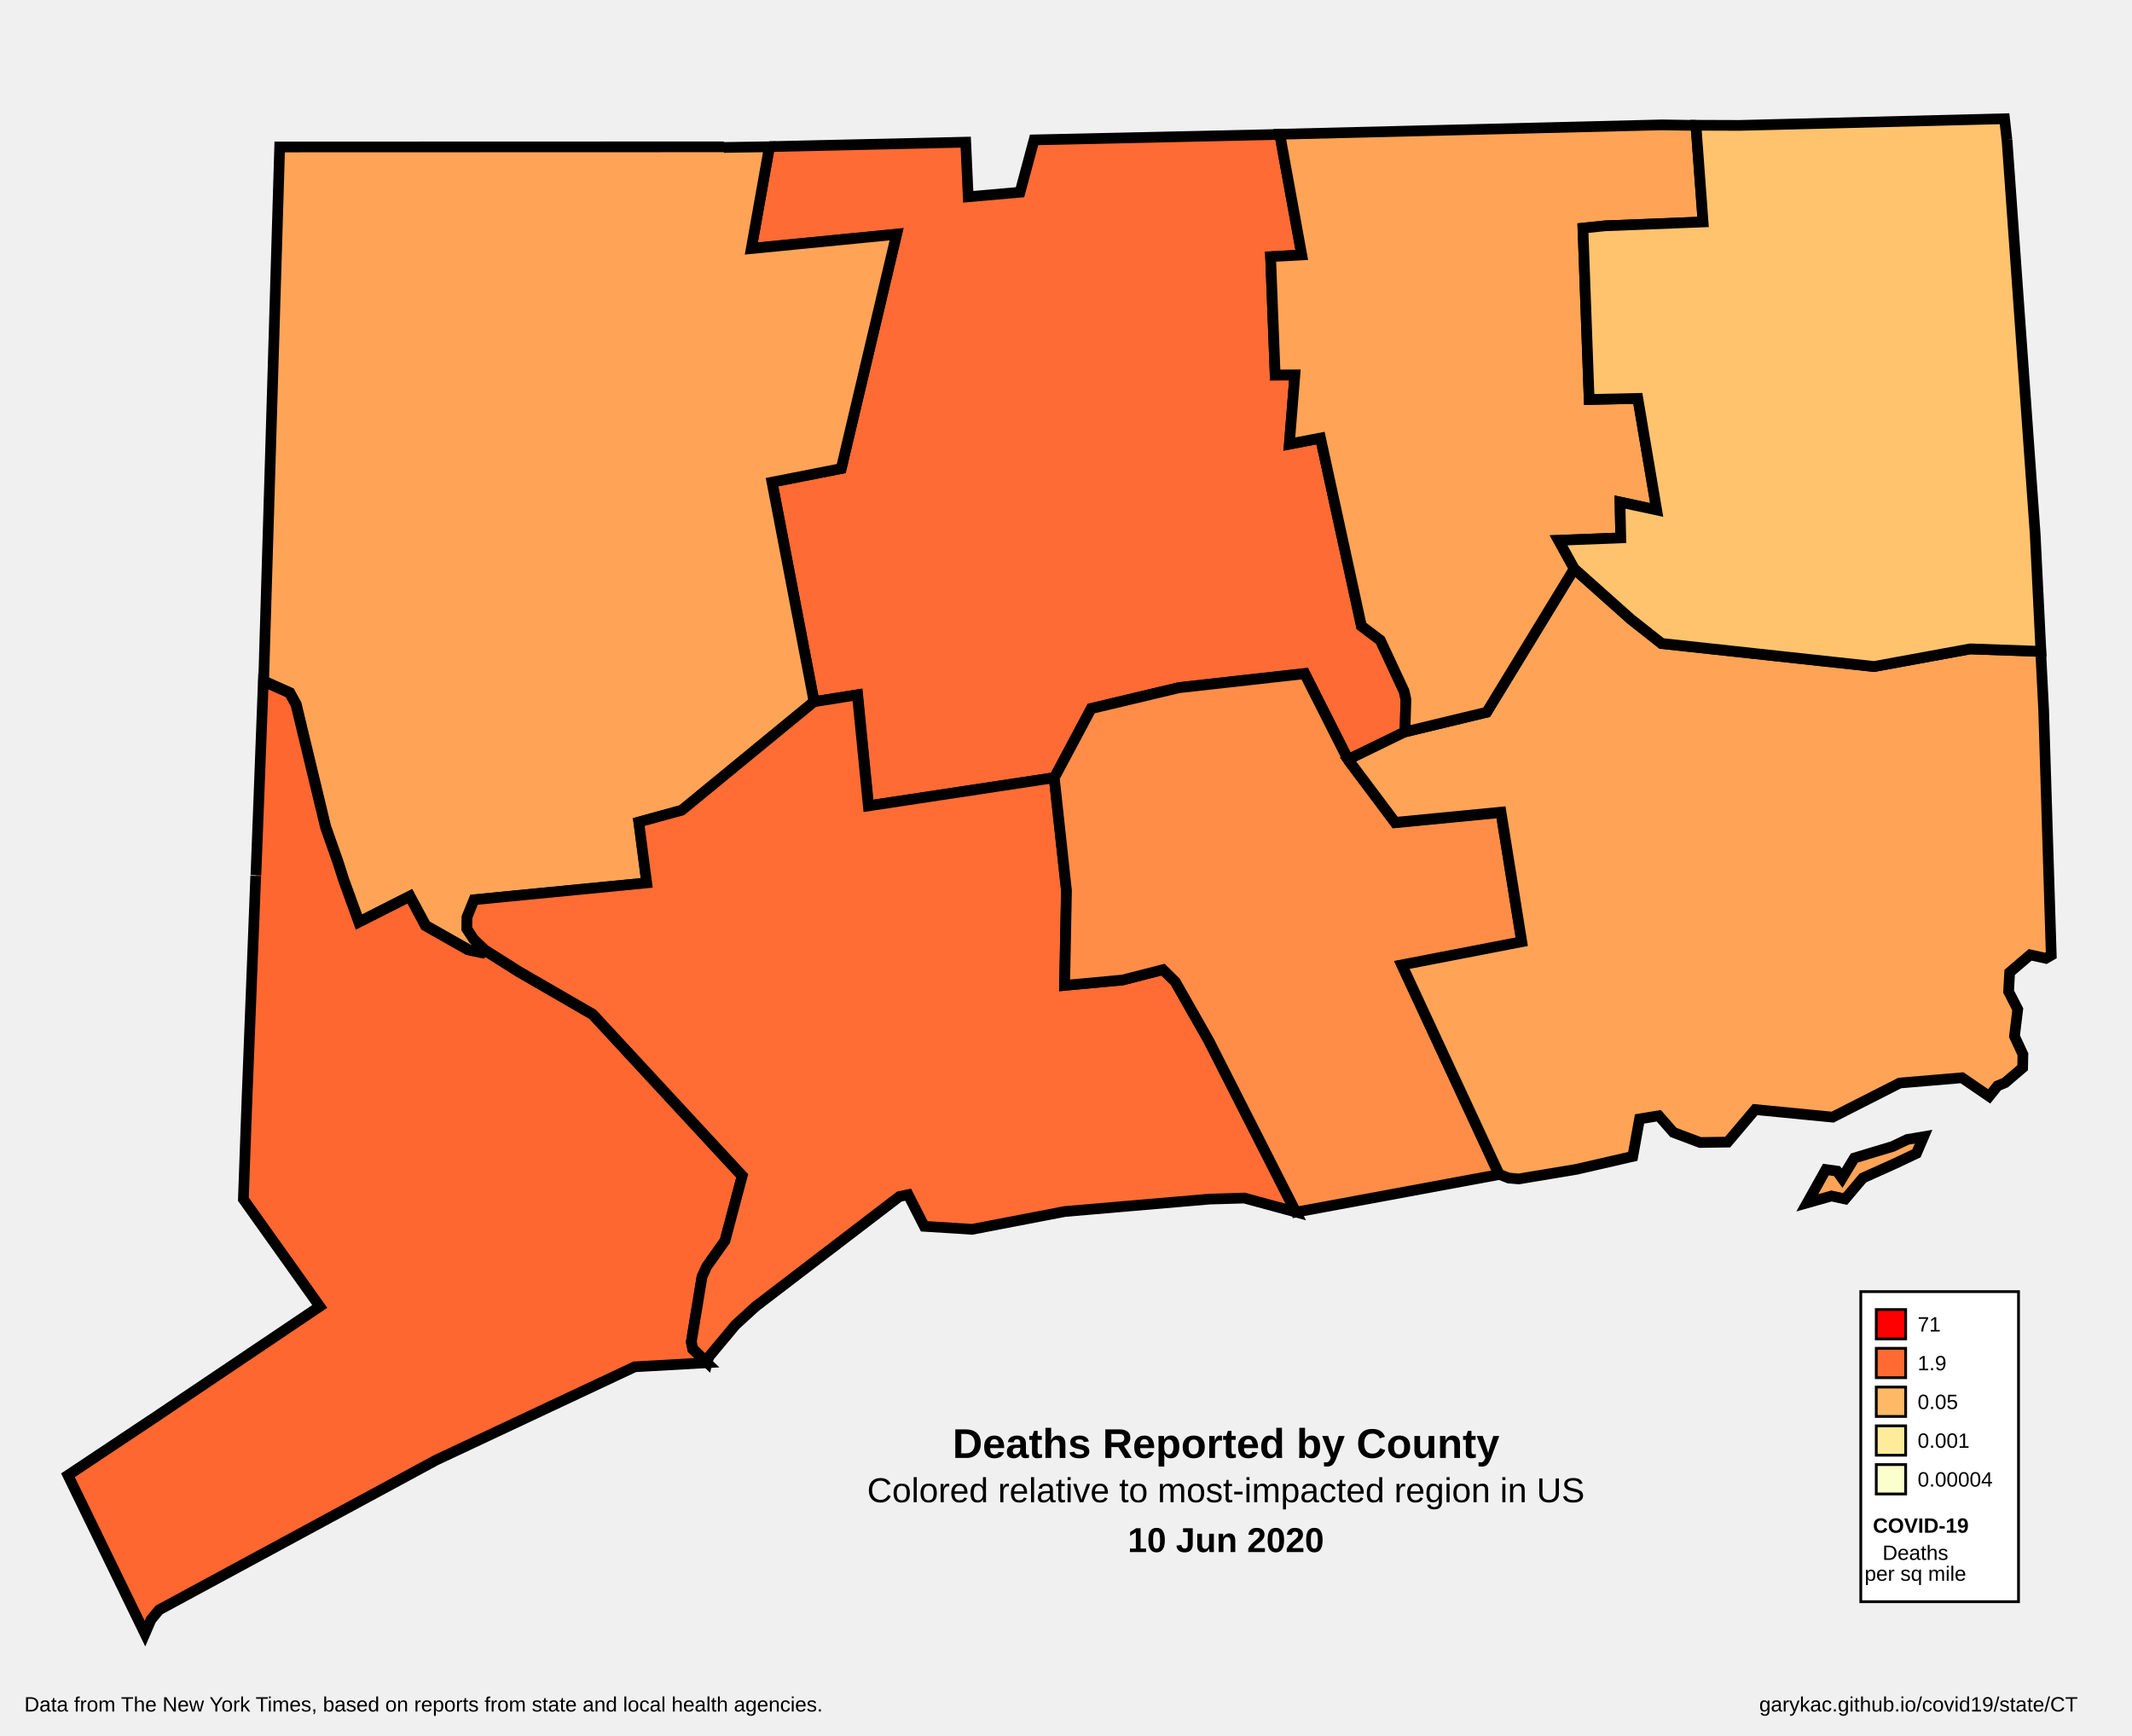
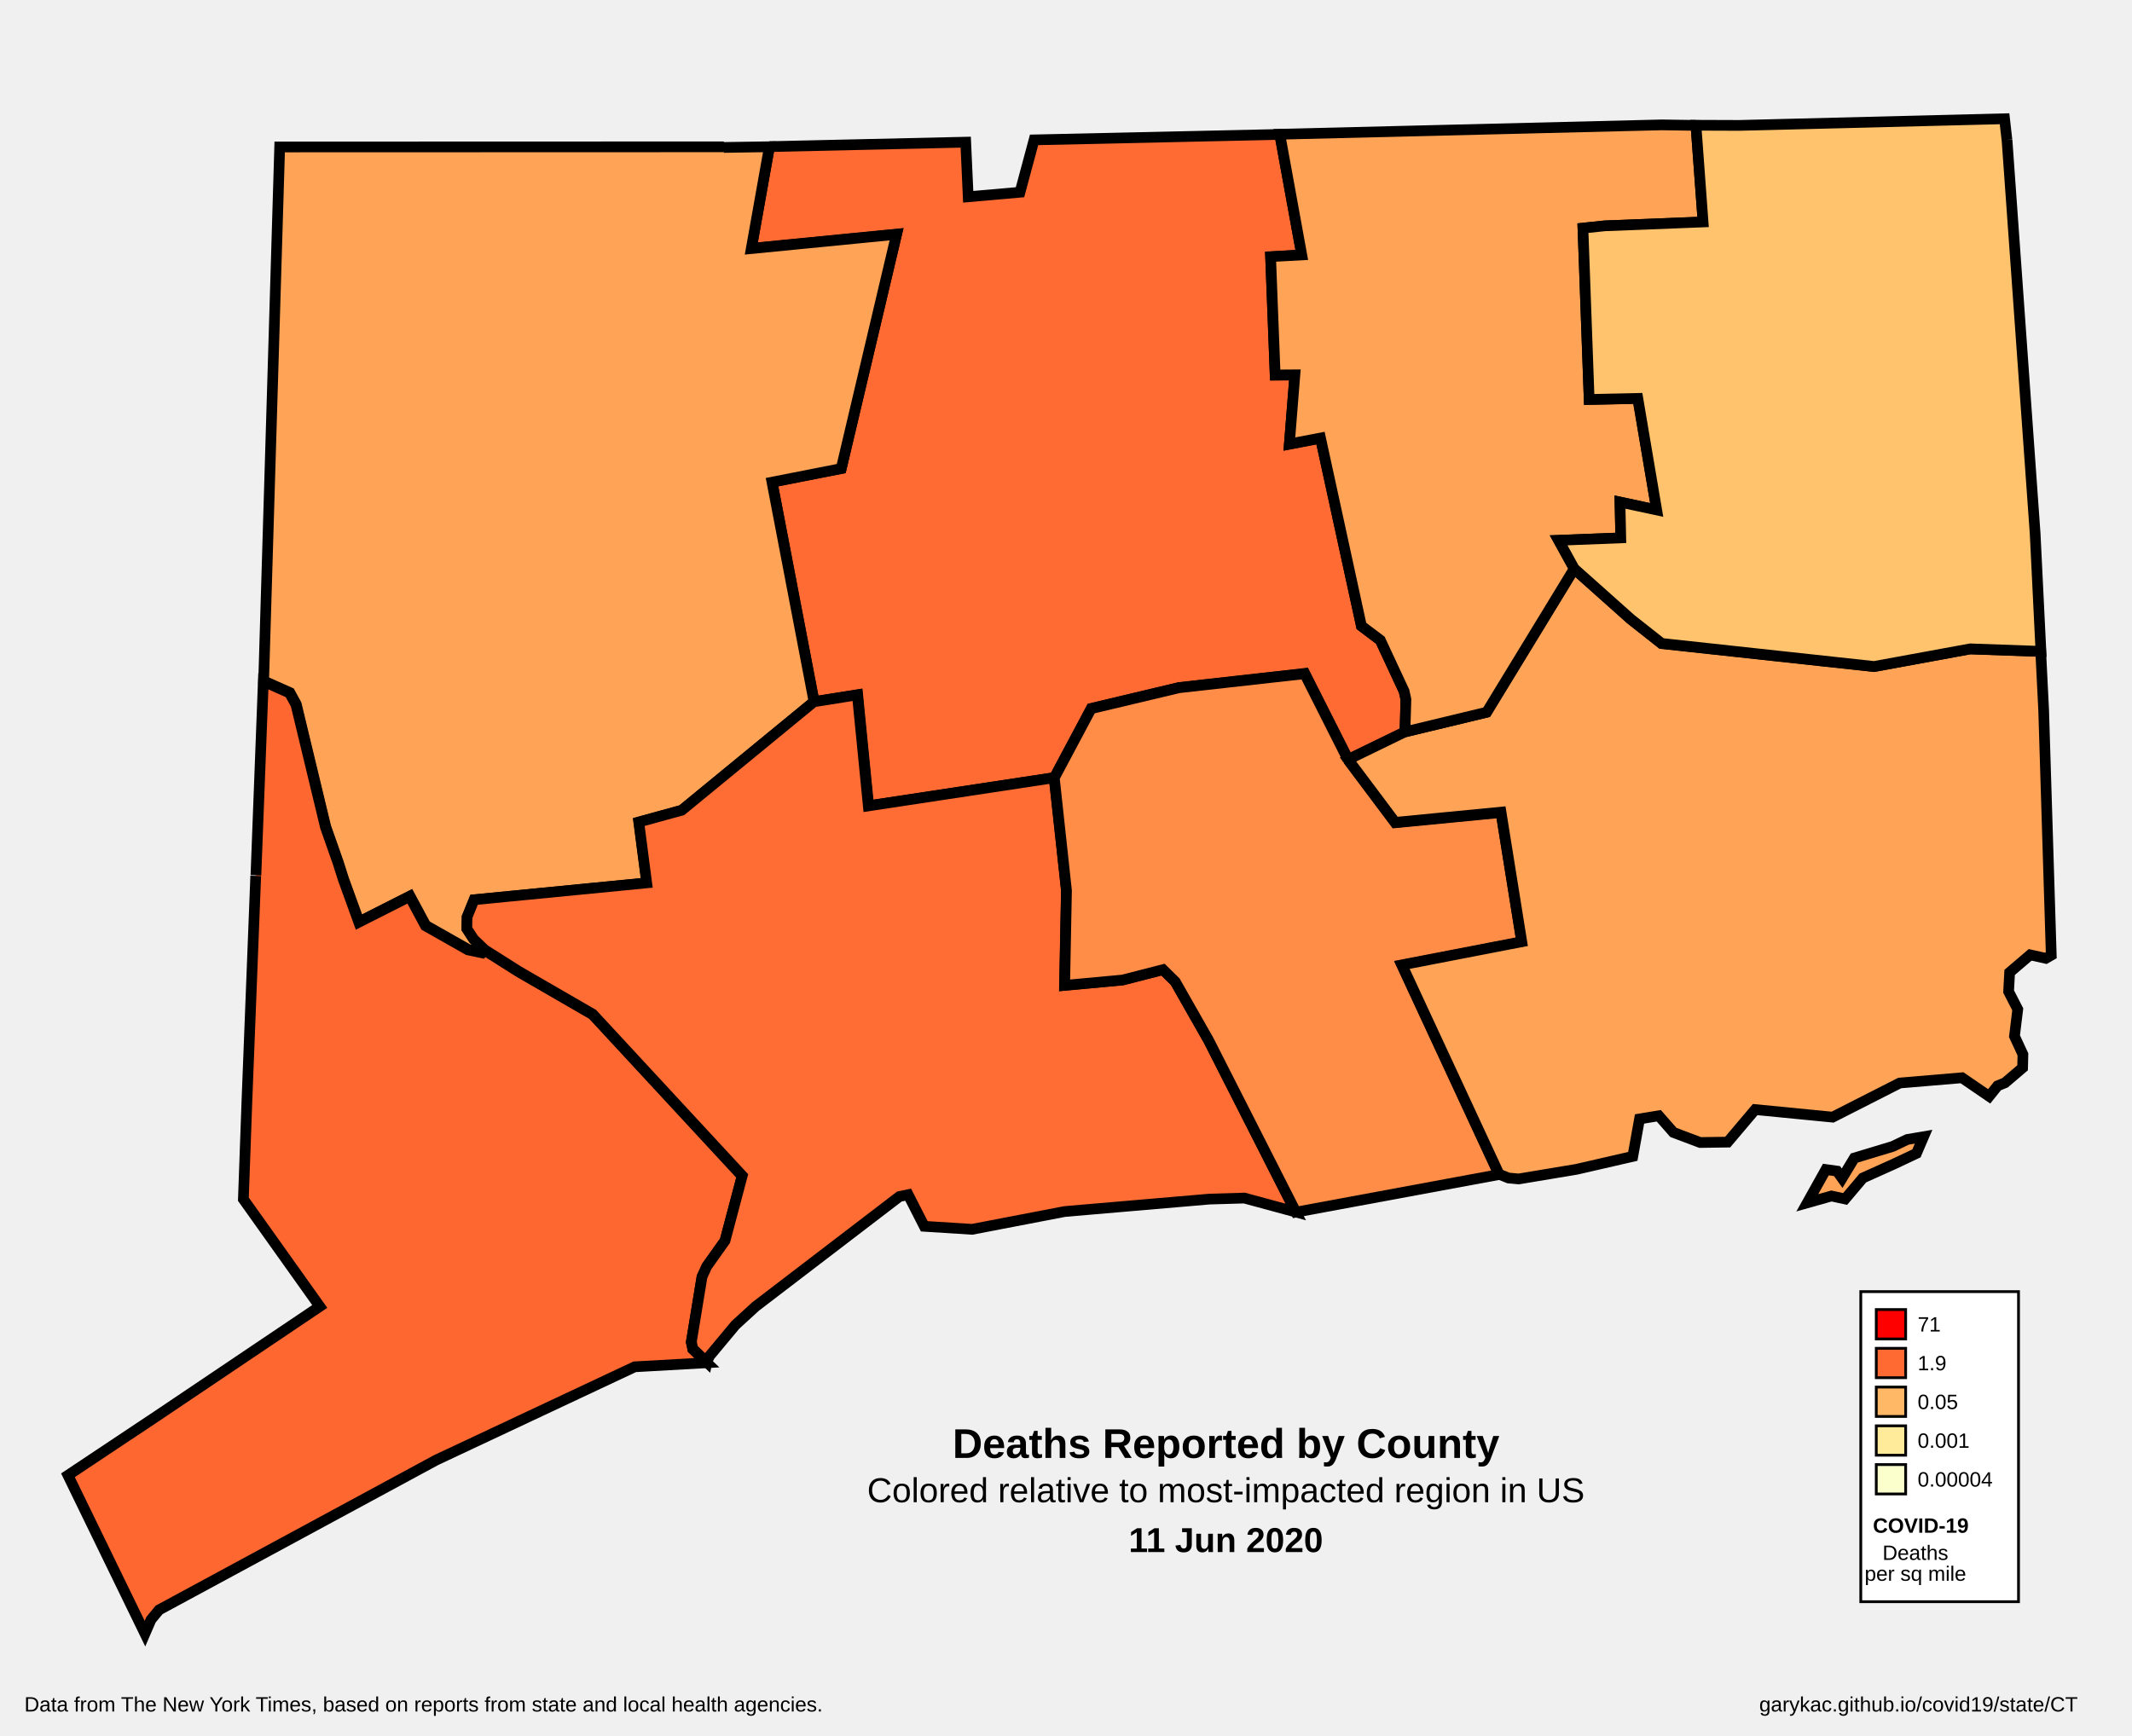
<svg xmlns="http://www.w3.org/2000/svg" width="770" height="627.07" version="1.0" id="svg2">
  <defs id="defs9439" />
  <style id="style6">
  #counties {fill:#d0d0d0;stroke:#000;stroke-width:.178;} 
  #borders {fill:none;stroke:#221e1f;stroke-width:.891;} 
  #separator {fill:none;stroke:#a9a9a9;stroke-width:2.318;}
  #legend-1 {fill:#ff0000;}
  #legend-2 {fill:#ff6a32;}
  #legend-3 {fill:#ffb866;}
  #legend-4 {fill:#ffeb99;}
  #legend-5 {fill:#faffcc;}
  #c09001 {fill:#ff6731;}
-   #c09003 {fill:#ff6b34;}
+   #c09003 {fill:#ff6b33;}
  #c09005 {fill:#ffa457;}
-   #c09007 {fill:#ff8d47;}
-   #c09009 {fill:#ff6d34;}
+   #c09007 {fill:#ff8c47;}
+   #c09009 {fill:#ff6c34;}
  #c09011 {fill:#ffa457;}
  #c09013 {fill:#ffa456;}
  #c09015 {fill:#ffc36e;}
 </style>
  <g id="layer1" style="display:inline" transform="translate(0,8.0273438e-6)">
    <g id="g10509" transform="translate(-204.7704,67.74357)">
      <rect y="398.82" x="876.817" height="112.008" width="56.966" id="rect10421" style="fill:#ffffff;fill-opacity:1;stroke:#000000;stroke-width:1;stroke-linecap:round;stroke-linejoin:miter;stroke-miterlimit:4;stroke-dasharray:none;stroke-dashoffset:0;stroke-opacity:1" />
      <rect y="405.301" x="882.409" height="10.615" width="10.615" id="legend-1" style="stroke:#000000;stroke-width:1" />
      <rect style="stroke:#000000;stroke-width:1" id="legend-2" width="10.615" height="10.615" x="882.409" y="419.301" />
      <rect y="433.301" x="882.409" height="10.615" width="10.615" id="legend-3" style="stroke:#000000;stroke-width:1" />
      <rect style="stroke:#000000;stroke-width:1" id="legend-4" width="10.615" height="10.615" x="882.409" y="447.301" />
      <rect y="461.301" x="882.409" height="10.615" width="10.615" id="legend-5" style="stroke:#000000;stroke-width:1" />
      <text id="text10456" y="413.239" x="897.338" style="font-style:normal;font-weight:normal;font-size:7.5px;line-height:125%;font-family:sans-serif;letter-spacing:0px;word-spacing:0px;fill:#000000;fill-opacity:1;stroke:none;stroke-width:1px;stroke-linecap:butt;stroke-linejoin:miter;stroke-opacity:1" xml:space="preserve">
        <tspan style="font-style:normal;font-variant:normal;font-weight:normal;font-stretch:normal;font-family:Arial;-inkscape-font-specification:Arial" y="413.239" x="897.338" id="tspan10458">71</tspan>
      </text>
      <text xml:space="preserve" style="font-style:normal;font-weight:normal;font-size:7.5px;line-height:125%;font-family:sans-serif;letter-spacing:0px;word-spacing:0px;fill:#000000;fill-opacity:1;stroke:none;stroke-width:1px;stroke-linecap:butt;stroke-linejoin:miter;stroke-opacity:1" x="897.338" y="427.239" id="text10460">
        <tspan id="tspan10462" x="897.338" y="427.239" style="font-style:normal;font-variant:normal;font-weight:normal;font-stretch:normal;font-family:Arial;-inkscape-font-specification:Arial">1.9</tspan>
      </text>
      <text id="text10464" y="441.239" x="897.338" style="font-style:normal;font-weight:normal;font-size:7.5px;line-height:125%;font-family:sans-serif;letter-spacing:0px;word-spacing:0px;fill:#000000;fill-opacity:1;stroke:none;stroke-width:1px;stroke-linecap:butt;stroke-linejoin:miter;stroke-opacity:1" xml:space="preserve">
        <tspan style="font-style:normal;font-variant:normal;font-weight:normal;font-stretch:normal;font-family:Arial;-inkscape-font-specification:Arial" y="441.239" x="897.338" id="tspan10466">0.05</tspan>
      </text>
      <text xml:space="preserve" style="font-style:normal;font-weight:normal;font-size:7.5px;line-height:125%;font-family:sans-serif;letter-spacing:0px;word-spacing:0px;fill:#000000;fill-opacity:1;stroke:none;stroke-width:1px;stroke-linecap:butt;stroke-linejoin:miter;stroke-opacity:1" x="897.338" y="455.239" id="text10468">
        <tspan id="tspan10470" x="897.338" y="455.239" style="font-style:normal;font-variant:normal;font-weight:normal;font-stretch:normal;font-family:Arial;-inkscape-font-specification:Arial">0.001</tspan>
      </text>
      <text id="text10472" y="469.239" x="897.338" style="font-style:normal;font-weight:normal;font-size:7.5px;line-height:125%;font-family:sans-serif;letter-spacing:0px;word-spacing:0px;fill:#000000;fill-opacity:1;stroke:none;stroke-width:1px;stroke-linecap:butt;stroke-linejoin:miter;stroke-opacity:1" xml:space="preserve">
        <tspan style="font-style:normal;font-variant:normal;font-weight:normal;font-stretch:normal;font-family:Arial;-inkscape-font-specification:Arial" y="469.239" x="897.338" id="tspan10474">0.00004</tspan>
      </text>
      <g transform="translate(0,-2.192453)" id="g10492">
        <text xml:space="preserve" style="font-style:normal;font-weight:normal;font-size:7.5px;line-height:125%;font-family:sans-serif;text-align:center;letter-spacing:0px;word-spacing:0px;text-anchor:middle;fill:#000000;fill-opacity:1;stroke:none;stroke-width:1px;stroke-linecap:butt;stroke-linejoin:miter;stroke-opacity:1" x="905.319" y="497.919" id="text10480">
          <tspan id="tspan10482" x="905.319" y="497.919" style="font-style:normal;font-variant:normal;font-weight:normal;font-stretch:normal;font-family:Arial;-inkscape-font-specification:Arial;text-align:center;text-anchor:middle">Deaths</tspan>
        </text>
        <text id="text10484" y="505.458" x="905.319" style="font-style:normal;font-weight:normal;font-size:7.5px;line-height:125%;font-family:sans-serif;text-align:center;letter-spacing:0px;word-spacing:0px;text-anchor:middle;fill:#000000;fill-opacity:1;stroke:none;stroke-width:1px;stroke-linecap:butt;stroke-linejoin:miter;stroke-opacity:1" xml:space="preserve">
          <tspan style="font-style:normal;font-variant:normal;font-weight:normal;font-stretch:normal;font-family:Arial;-inkscape-font-specification:Arial;text-align:center;text-anchor:middle" y="505.458" x="905.319" id="tspan10486">per sq mile</tspan>
        </text>
      </g>
      <text id="text10488" y="485.919" x="905.319" style="font-style:normal;font-weight:normal;font-size:7.5px;line-height:125%;font-family:sans-serif;text-align:center;letter-spacing:0px;word-spacing:0px;text-anchor:middle;fill:#000000;fill-opacity:1;stroke:none;stroke-width:1px;stroke-linecap:butt;stroke-linejoin:miter;stroke-opacity:1" xml:space="preserve">
        <tspan style="font-style:normal;font-variant:normal;font-weight:bold;font-stretch:normal;font-family:Arial;-inkscape-font-specification:'Arial Bold';text-align:center;text-anchor:middle" y="485.919" x="905.319" id="tspan10490">COVID-19</tspan>
      </text>
    </g>
    <text xml:space="preserve" style="font-style:normal;font-weight:normal;font-size:7.5px;line-height:125%;font-family:sans-serif;text-align:center;letter-spacing:0px;word-spacing:0px;text-anchor:middle;fill:#000000;fill-opacity:1;stroke:none;stroke-width:1px;stroke-linecap:butt;stroke-linejoin:miter;stroke-opacity:1" x="157.849" y="618.237" id="text10498">
      <tspan id="tspan10500" x="157.849" y="618.237" style="font-style:normal;font-variant:normal;font-weight:normal;font-stretch:normal;font-family:Arial;-inkscape-font-specification:Arial;text-align:center;text-anchor:middle">Data from The New York Times, based on reports from state and local health agencies.</tspan>
    </text>
    <g id="g10510" transform="translate(-212,-32)">
      <text xml:space="preserve" style="font-style:normal;font-weight:normal;font-size:7.5px;line-height:125%;font-family:sans-serif;text-align:center;letter-spacing:0px;word-spacing:0px;text-anchor:middle;fill:#000000;fill-opacity:1;stroke:none;stroke-width:1px;stroke-linecap:butt;stroke-linejoin:miter;stroke-opacity:1" x="661.613" y="558.64" id="text10502">
        <tspan id="tspan10504" x="661.613" y="558.64" style="font-style:normal;font-variant:normal;font-weight:bold;font-stretch:normal;font-size:15px;font-family:Arial;-inkscape-font-specification:'Arial Bold';text-align:center;text-anchor:middle">Deaths Reported by County</tspan>
      </text>
      <text id="text10506" y="574.64" x="661.57" style="font-style:normal;font-weight:normal;font-size:7.5px;line-height:125%;font-family:sans-serif;text-align:center;letter-spacing:0px;word-spacing:0px;text-anchor:middle;fill:#000000;fill-opacity:1;stroke:none;stroke-width:1px;stroke-linecap:butt;stroke-linejoin:miter;stroke-opacity:1" xml:space="preserve">
        <tspan style="font-style:normal;font-variant:normal;font-weight:normal;font-stretch:normal;font-size:12.5px;font-family:Arial;-inkscape-font-specification:Arial;text-align:center;text-anchor:middle" y="574.64" x="661.57" id="tspan10508">Colored relative to most-impacted region in US</tspan>
      </text>
      <text xml:space="preserve" style="font-style:normal;font-weight:normal;font-size:7.5px;line-height:125%;font-family:sans-serif;text-align:center;letter-spacing:0px;word-spacing:0px;text-anchor:middle;fill:#000000;fill-opacity:1;stroke:none;stroke-width:1px;stroke-linecap:butt;stroke-linejoin:miter;stroke-opacity:1" x="661.57" y="592.64" id="text10536">
-         <tspan id="tspan10538" x="661.57" y="592.64" style="font-style:normal;font-variant:normal;font-weight:bold;font-stretch:normal;font-size:12.5px;font-family:Arial;-inkscape-font-specification:'Arial Bold';text-align:center;text-anchor:middle">10 Jun 2020</tspan>
+         <tspan id="tspan10538" x="661.57" y="592.64" style="font-style:normal;font-variant:normal;font-weight:bold;font-stretch:normal;font-size:12.5px;font-family:Arial;-inkscape-font-specification:'Arial Bold';text-align:center;text-anchor:middle">11 Jun 2020</tspan>
      </text>
    </g>
    <text id="text10516" y="618.237" x="760.184" style="font-style:normal;font-weight:normal;font-size:7.5px;line-height:125%;font-family:sans-serif;text-align:end;letter-spacing:0px;word-spacing:0px;text-anchor:end;fill:#000000;fill-opacity:1;stroke:none;stroke-width:1px;stroke-linecap:butt;stroke-linejoin:miter;stroke-opacity:1" xml:space="preserve">
      <tspan style="font-style:normal;font-variant:normal;font-weight:normal;font-stretch:normal;font-family:Arial;-inkscape-font-specification:Arial;text-align:end;text-anchor:end" y="618.237" x="760.184" id="tspan10518">garykac.github.io/covid19/state/CT</tspan>
    </text>
  </g>
  <g id="layer2" style="display:inline;fill:#fff;stroke:#000;stroke-width:.178;" transform="translate(0,8.0273438e-6)">
    <g id="g25715" transform="matrix(21.25311,4.488403,-4.488403,21.25311,-18299.513,-7683.981)">
      <path id="c09003" d="m 910.38,171.777 3.178,-0.747 0.228,0.88 0.827,-0.252 0.049,-0.9 3.979,-0.933 0.772,1.888 -0.501,0.135 0.481,1.91 0.32,-0.07 0.148,1.144 0.486,-0.204 1.311,2.916 0.357,0.167 0.563,0.75 0.057,0.127 0.096,0.531 -0.827,0.643 -1.004,-1.253 -1.995,0.66 -1.357,0.642 -0.362,1.253 -2.927,1.097 -0.56,-1.769 -0.684,0.262 -1.439,-3.43 1.079,-0.459 0.095,-4.002 -2.314,0.731 -0.055,-1.719" style="stroke:#000" />
      <path id="c09005" d="m 909.64,171.947 0.74,-0.168 0.055,1.719 2.314,-0.731 -0.095,4.002 -1.079,0.459 1.439,3.43 -1.776,2.218 -0.659,0.34 0.338,0.963 -2.75,0.867 -0.055,0.306 0.037,0.191 0.146,0.146 0.218,0.136 -0.032,0.05 -0.241,0 -0.775,-0.246 -0.357,-0.423 -0.739,0.594 -0.397,-0.639 -0.15,-0.264 -0.323,-0.531 -0.9,-1.89 -0.144,-0.168 -0.467,-0.1 -1.574,-8.743 7.224,-1.528" style="stroke:#000" />
      <path id="c09001" d="m 904.53,185.397 -0.546,-3.182 0.467,0.1 0.144,0.168 0.9,1.89 0.323,0.531 0.15,0.264 0.397,0.639 0.739,-0.594 0.357,0.423 0.775,0.246 0.241,0 0.032,-0.05 0.626,0.233 1.351,0.442 2.988,2.115 -0.057,1.116 -0.209,0.481 -0.041,0.186 0.05,1.094 0.048,0.109 0.275,0.171 -1.159,0.314 -2.91,2.2 -3.992,3.389 -0.098,0.188 -0.05,0.247 -1.797,-2.312 1.252,-1.278 2.264,-2.334 -1.611,-1.483 -0.282,-1.623 -0.628,-3.68" style="stroke:#000" />
      <path id="c09009" d="m 917.18,181.067 0.587,1.792 0.295,1.549 0.926,-0.287 0.62,-0.307 0.241,0.154 0.747,0.843 2.007,2.492 -0.884,-0.05 -0.562,0.136 -2.314,0.7 -1.446,0.608 -0.788,0.115 -0.371,-0.459 -0.136,0.06 -1.961,2.283 -0.266,0.371 -0.314,0.594 -0.021,0.09 0,0.02 -0.275,-0.171 -0.048,-0.109 -0.05,-1.094 0.041,-0.186 0.209,-0.481 0.057,-1.116 -2.988,-2.115 -1.351,-0.442 -0.626,-0.233 -0.218,-0.136 -0.146,-0.146 -0.037,-0.191 0.055,-0.306 2.75,-0.867 -0.338,-0.963 0.659,-0.34 1.776,-2.218 0.684,-0.262 0.56,1.769 2.927,-1.097" style="stroke:#000" />
      <path id="c09007" d="m 921.9,179.767 0.983,0.861 1.686,-0.53 0.783,2.037 -1.87,0.789 2.299,3.071 -3.175,1.31 -2.007,-2.492 -0.747,-0.843 -0.241,-0.154 -0.62,0.307 -0.926,0.287 -0.296,-1.549 -0.586,-1.792 0.362,-1.253 1.357,-0.642 1.995,-0.66 1.004,1.253" style="stroke:#000" />
      <path id="c09011" d="m 933.05,176.587 0.961,3.942 -0.078,0.07 -0.266,-0.003 -0.274,0.356 0.049,0.315 0.21,0.258 0.039,0.448 0.2,0.268 0.041,0.218 -0.234,0.304 -0.111,0.076 -0.101,0.2 -0.506,-0.209 -0.994,0.299 -0.629,0.507 -0.346,0.279 -1.286,0.143 -0.336,0.624 -0.446,0.101 -0.47,-0.072 -0.295,-0.221 -0.302,0.118 0.019,0.632 -0.871,0.404 -0.907,0.355 -0.169,0.02 -0.168,-0.03 -2.299,-3.071 1.87,-0.789 -0.783,-2.037 -1.686,0.53 -0.983,-0.861 0.827,-0.643 1.262,-0.601 0.931,-2.636 1.093,0.626 0.587,0.291 3.535,-0.355 1.503,-0.617 1.159,-0.202 0.255,0.965 m -2.158,8.807 0.188,-0.605 0.187,-0.013 0.107,0.098 0.129,-0.37 0.584,-0.32 0.214,-0.164 0.256,-0.101 -0.059,0.296 -0.328,0.249 -0.459,0.335 -0.217,0.403 -0.232,-0.002 z" style="stroke:#000" />
      <path id="c09013" d="m 925.38,168.247 0.448,1.549 -1.587,0.401 -0.346,0.112 0.69,2.766 0.788,-0.184 0.69,1.75 -0.624,-0.002 0.136,0.58 -1.003,0.253 0.351,0.407 -0.931,2.636 -1.262,0.601 -0.096,-0.531 -0.057,-0.127 -0.563,-0.75 -0.357,-0.167 -1.311,-2.916 -0.486,0.204 -0.148,-1.144 -0.32,0.07 -0.481,-1.91 0.501,-0.135 -0.772,-1.888 6.179,-1.464 0.562,-0.11" style="stroke:#000" />
      <path id="c09015" d="m 930.49,167.417 1.81,6.307 0.499,1.897 -1.159,0.202 -1.503,0.617 -3.535,0.355 -0.587,-0.291 -1.093,-0.626 -0.351,-0.407 1.003,-0.253 -0.136,-0.58 0.624,0.002 -0.69,-1.75 -0.788,0.184 -0.69,-2.766 0.346,-0.112 1.587,-0.401 -0.448,-1.549 0.708,-0.147 4.29,-1.019 0.112,0.337" style="stroke:#000" />
    </g>
  </g>
</svg>
